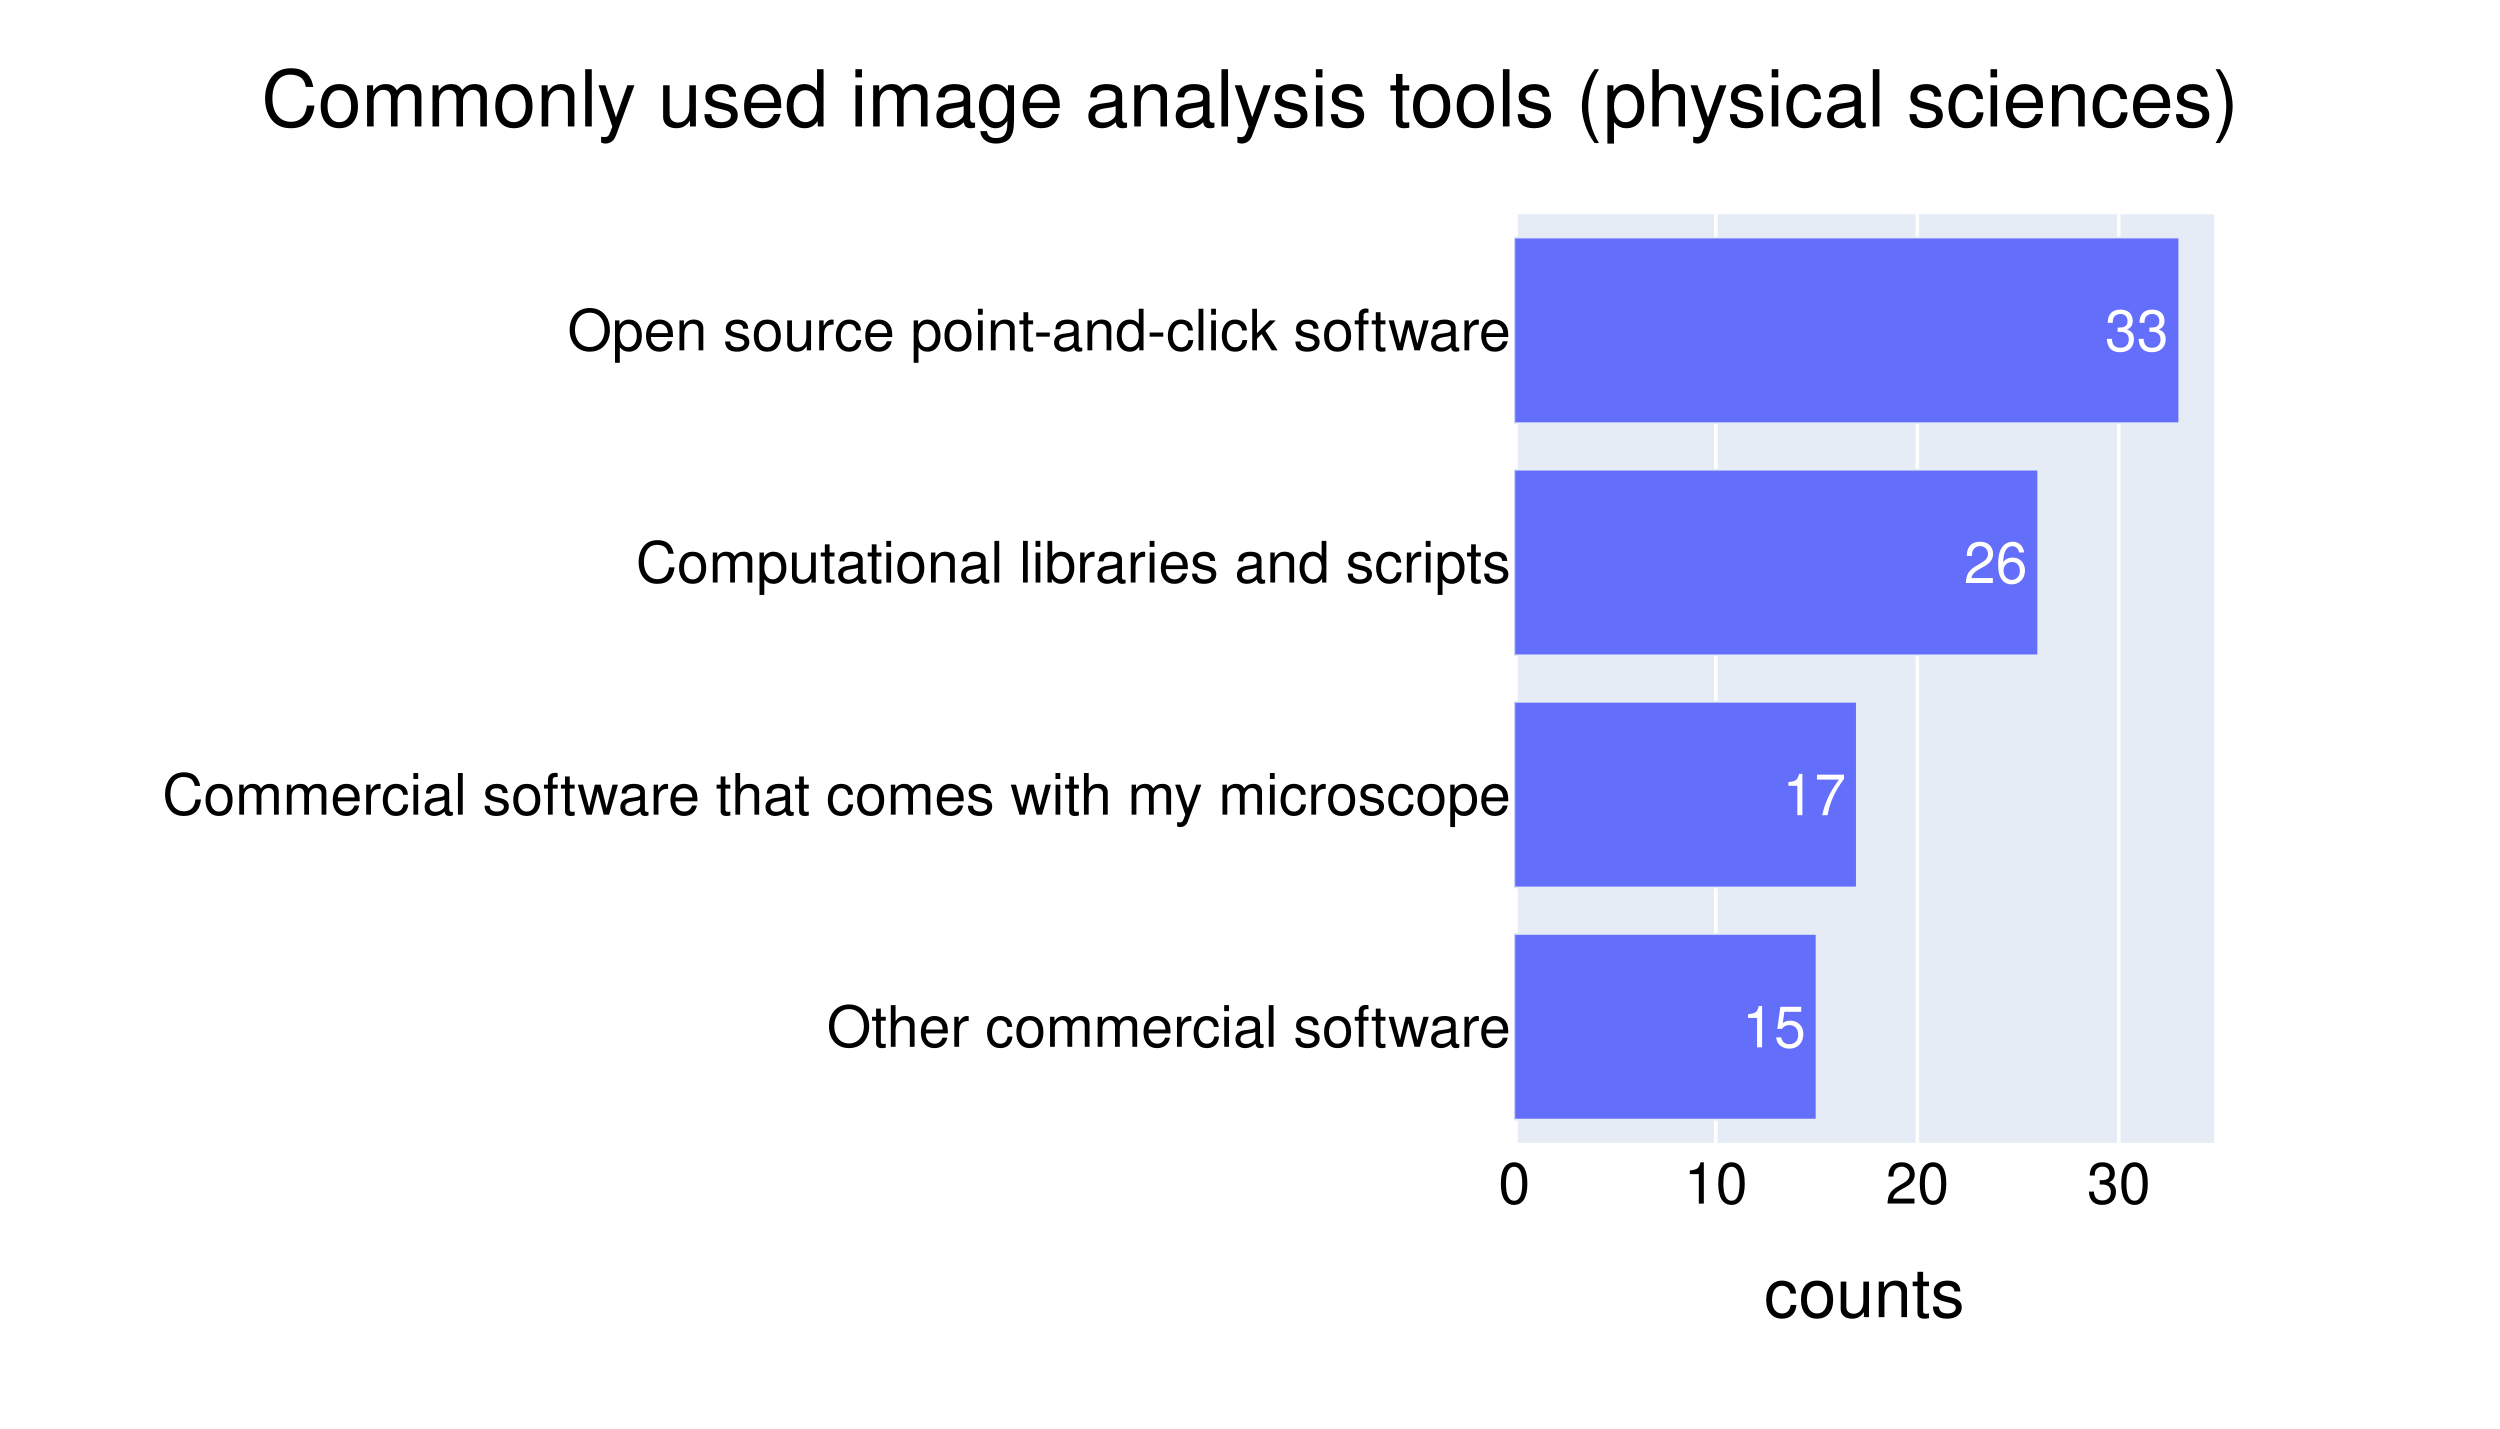
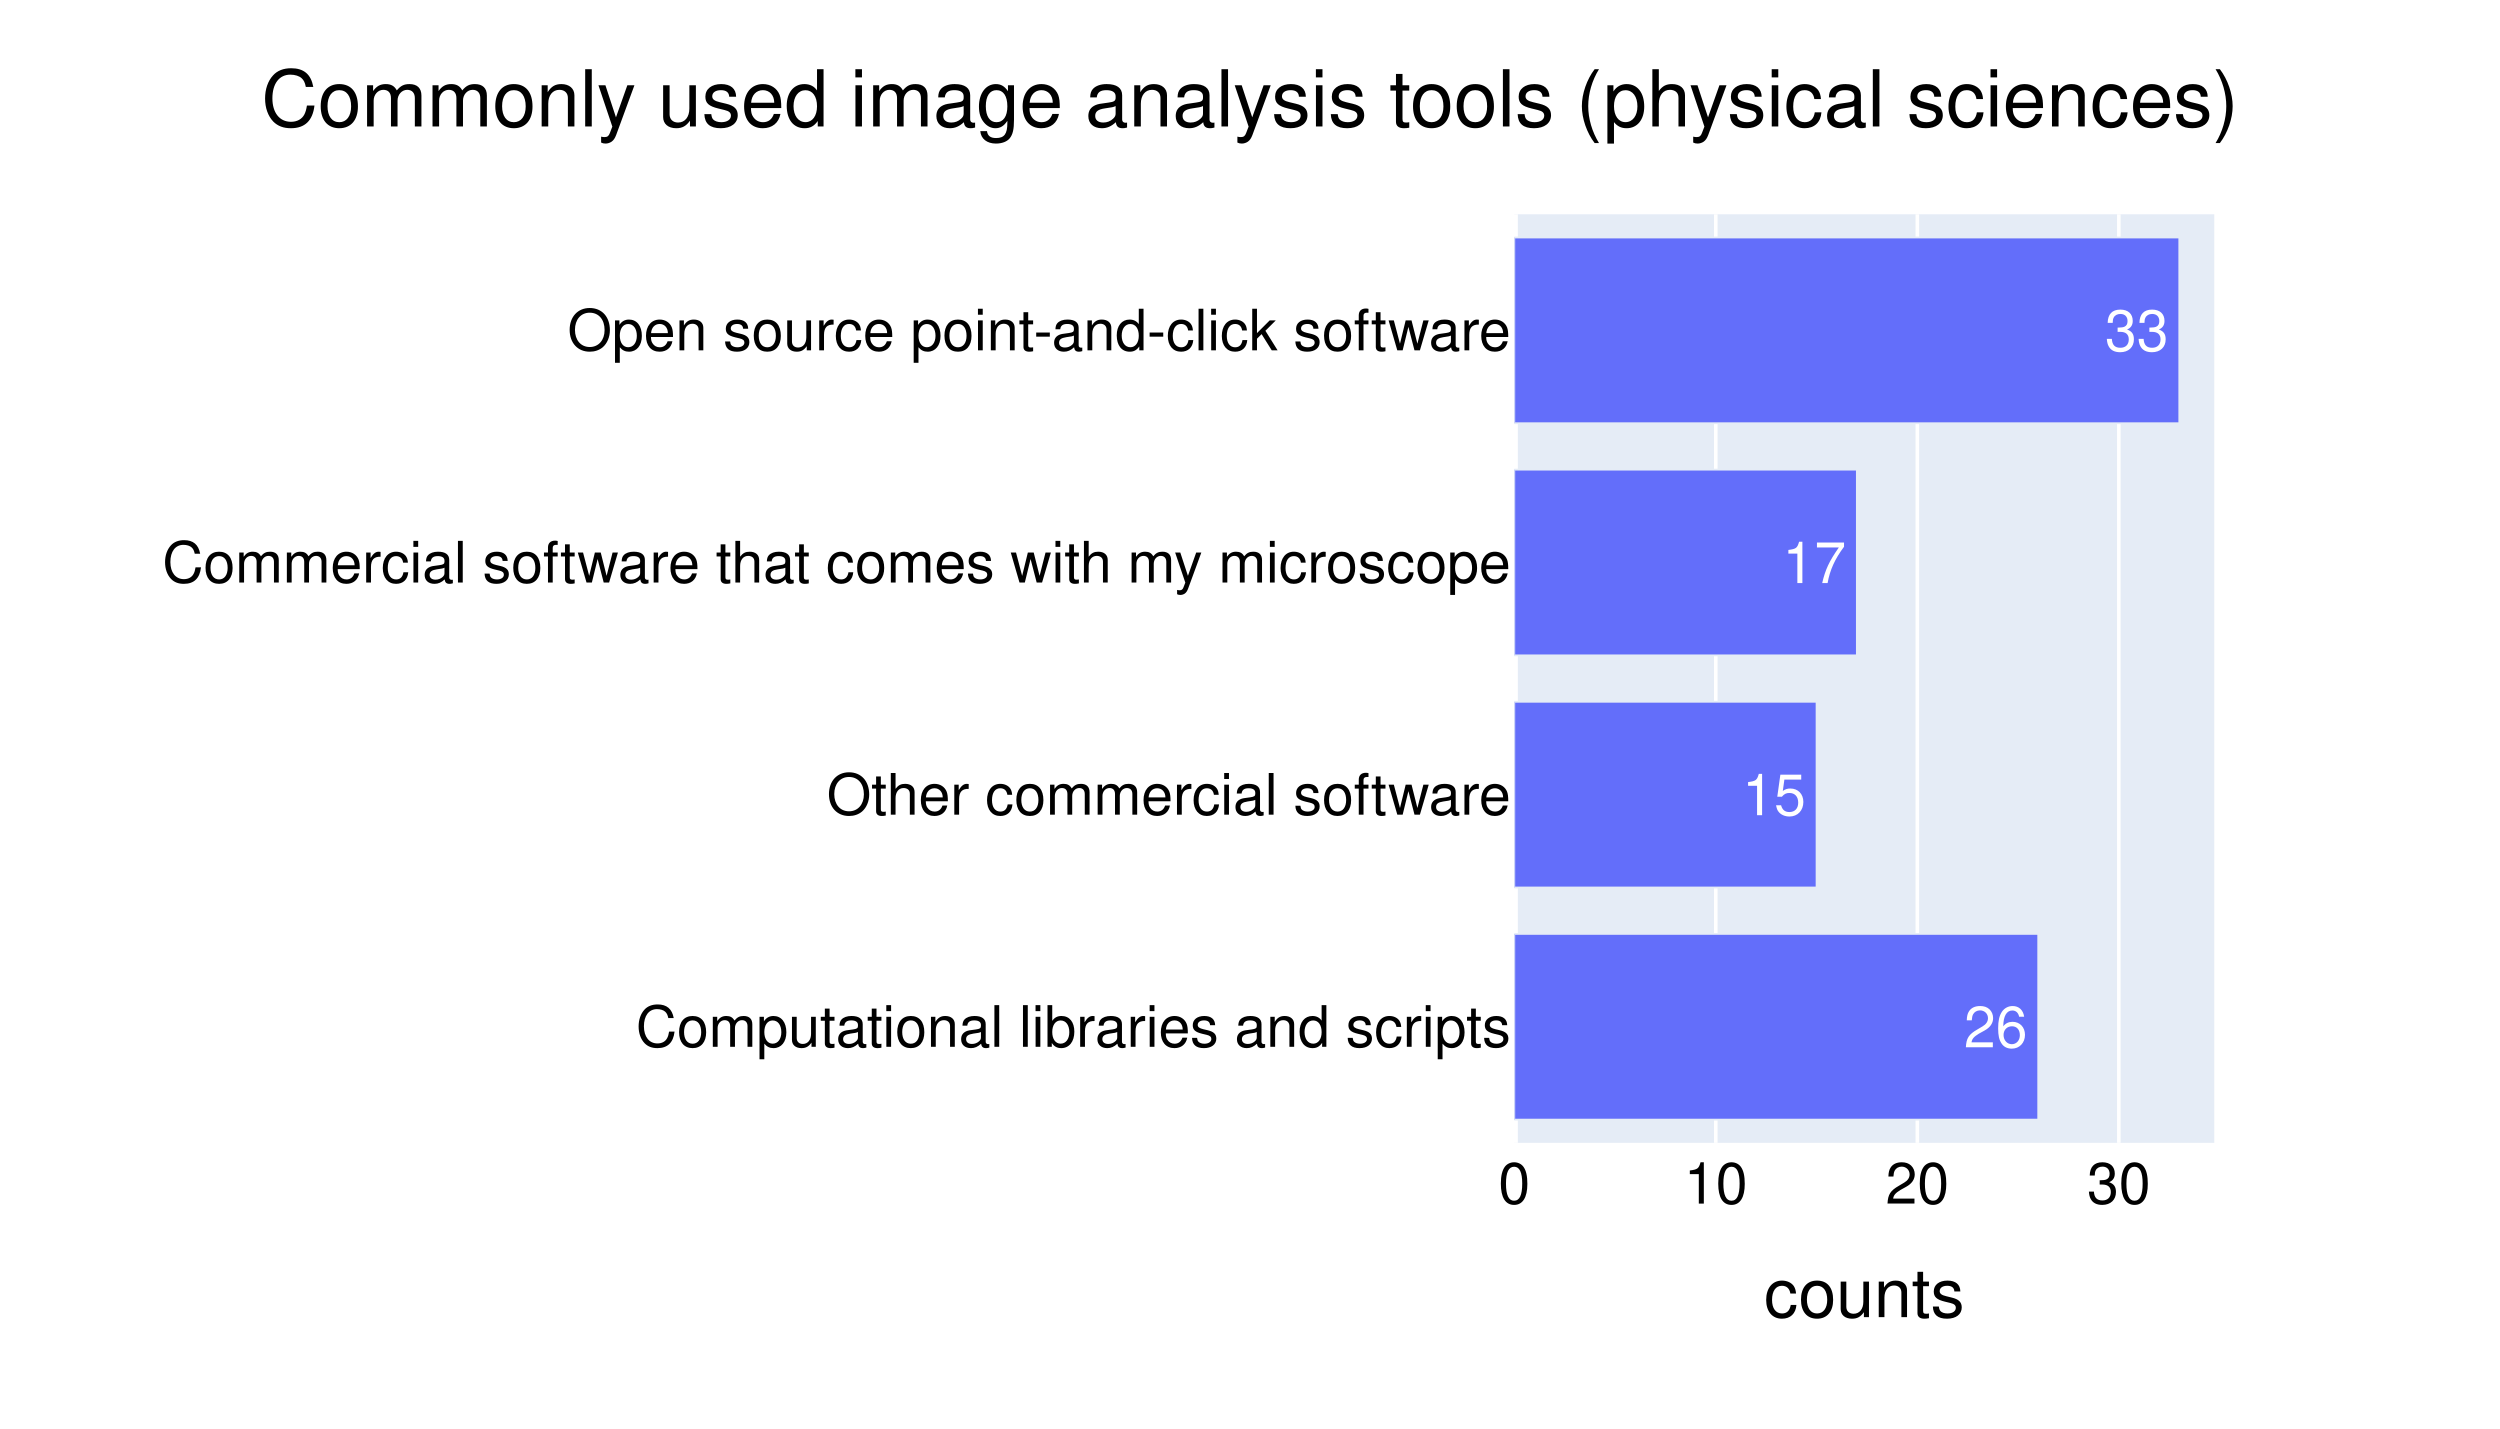
<svg xmlns="http://www.w3.org/2000/svg" class="main-svg" width="700" height="400" style="" viewBox="0 0 700 400">
  <rect x="0" y="0" width="700" height="400" style="fill: rgb(255, 255, 255); fill-opacity: 1;" />
-   <defs id="defs-6193fc">
+   <defs id="defs-745cfc">
    <g class="clips">
-       <clipPath id="clip6193fcxyplot" class="plotclip">
+       <clipPath id="clip745cfcxyplot" class="plotclip">
        <rect width="196" height="260" />
      </clipPath>
-       <clipPath class="axesclip" id="clip6193fcx">
+       <clipPath class="axesclip" id="clip745cfcx">
        <rect x="424" y="0" width="196" height="400" />
      </clipPath>
-       <clipPath class="axesclip" id="clip6193fcy">
+       <clipPath class="axesclip" id="clip745cfcy">
        <rect x="0" y="60" width="700" height="260" />
      </clipPath>
-       <clipPath class="axesclip" id="clip6193fcxy">
+       <clipPath class="axesclip" id="clip745cfcxy">
        <rect x="424" y="60" width="196" height="260" />
      </clipPath>
    </g>
    <g class="gradients" />
    <g class="patterns" />
  </defs>
  <g class="bglayer">
    <rect class="bg" x="424" y="60" width="196" height="260" style="fill: rgb(229, 236, 246); fill-opacity: 1; stroke-width: 0;" />
  </g>
  <g class="layer-below">
    <g class="imagelayer" />
    <g class="shapelayer" />
  </g>
  <g class="cartesianlayer">
    <g class="subplot xy">
      <g class="layer-subplot">
        <g class="shapelayer" />
        <g class="imagelayer" />
      </g>
      <g class="gridlayer">
        <g class="x">
          <path class="xgrid crisp" transform="translate(480.42,0)" d="M0,60v260" style="stroke: rgb(255, 255, 255); stroke-opacity: 1; stroke-width: 1px;" />
          <path class="xgrid crisp" transform="translate(536.85,0)" d="M0,60v260" style="stroke: rgb(255, 255, 255); stroke-opacity: 1; stroke-width: 1px;" />
          <path class="xgrid crisp" transform="translate(593.27,0)" d="M0,60v260" style="stroke: rgb(255, 255, 255); stroke-opacity: 1; stroke-width: 1px;" />
        </g>
        <g class="y" />
      </g>
      <g class="zerolinelayer">
        <path class="xzl zl crisp" transform="translate(424,0)" d="M0,60v260" style="stroke: rgb(255, 255, 255); stroke-opacity: 1; stroke-width: 2px;" />
      </g>
      <path class="xlines-below" />
      <path class="ylines-below" />
      <g class="overlines-below" />
      <g class="xaxislayer-below" />
      <g class="yaxislayer-below" />
      <g class="overaxes-below" />
-       <g class="plot" transform="translate(424,60)" clip-path="url(#clip6193fcxyplot)">
+       <g class="plot" transform="translate(424,60)" clip-path="url(#clip745cfcxyplot)">
        <g class="barlayer mlayer">
          <g class="trace bars" style="opacity: 1;">
            <g class="points">
              <g class="point">
                <path d="M0,58.5V6.5H186.2V58.5Z" style="vector-effect: non-scaling-stroke; opacity: 1; stroke-width: 0.5px; fill: rgb(99, 110, 250); fill-opacity: 1; stroke: rgb(229, 236, 246); stroke-opacity: 1;" />
                <text class="bartext bartext-inside" text-anchor="middle" data-notex="1" x="0" y="0" style="font-family: Helvetica; font-size: 16px; fill: rgb(255, 255, 255); fill-opacity: 1; white-space: pre;" transform="translate(174.2937,38.25)">33</text>
              </g>
              <g class="point">
-                 <path d="M0,253.5V201.5H84.64V253.5Z" style="vector-effect: non-scaling-stroke; opacity: 1; stroke-width: 0.5px; fill: rgb(99, 110, 250); fill-opacity: 1; stroke: rgb(229, 236, 246); stroke-opacity: 1;" />
-                 <text class="bartext bartext-inside" text-anchor="middle" data-notex="1" x="0" y="0" style="font-family: Helvetica; font-size: 16px; fill: rgb(255, 255, 255); fill-opacity: 1; white-space: pre;" transform="translate(72.73375,233.25)">15</text>
+                 <path d="M0,123.5V71.5H95.92V123.5Z" style="vector-effect: non-scaling-stroke; opacity: 1; stroke-width: 0.5px; fill: rgb(99, 110, 250); fill-opacity: 1; stroke: rgb(229, 236, 246); stroke-opacity: 1;" />
+                 <text class="bartext bartext-inside" text-anchor="middle" data-notex="1" x="0" y="0" style="font-family: Helvetica; font-size: 16px; fill: rgb(255, 255, 255); fill-opacity: 1; white-space: pre;" transform="translate(84.01375,103.25)">17</text>
              </g>
              <g class="point">
-                 <path d="M0,188.5V136.5H95.92V188.5Z" style="vector-effect: non-scaling-stroke; opacity: 1; stroke-width: 0.5px; fill: rgb(99, 110, 250); fill-opacity: 1; stroke: rgb(229, 236, 246); stroke-opacity: 1;" />
-                 <text class="bartext bartext-inside" text-anchor="middle" data-notex="1" x="0" y="0" style="font-family: Helvetica; font-size: 16px; fill: rgb(255, 255, 255); fill-opacity: 1; white-space: pre;" transform="translate(84.01375,168.25)">17</text>
+                 <path d="M0,188.5V136.5H84.64V188.5Z" style="vector-effect: non-scaling-stroke; opacity: 1; stroke-width: 0.5px; fill: rgb(99, 110, 250); fill-opacity: 1; stroke: rgb(229, 236, 246); stroke-opacity: 1;" />
+                 <text class="bartext bartext-inside" text-anchor="middle" data-notex="1" x="0" y="0" style="font-family: Helvetica; font-size: 16px; fill: rgb(255, 255, 255); fill-opacity: 1; white-space: pre;" transform="translate(72.73375,168.25)">15</text>
              </g>
              <g class="point">
-                 <path d="M0,123.5V71.5H146.7V123.5Z" style="vector-effect: non-scaling-stroke; opacity: 1; stroke-width: 0.5px; fill: rgb(99, 110, 250); fill-opacity: 1; stroke: rgb(229, 236, 246); stroke-opacity: 1;" />
-                 <text class="bartext bartext-inside" text-anchor="middle" data-notex="1" x="0" y="0" style="font-family: Helvetica; font-size: 16px; fill: rgb(255, 255, 255); fill-opacity: 1; white-space: pre;" transform="translate(134.7937,103.25)">26</text>
+                 <path d="M0,253.5V201.5H146.7V253.5Z" style="vector-effect: non-scaling-stroke; opacity: 1; stroke-width: 0.5px; fill: rgb(99, 110, 250); fill-opacity: 1; stroke: rgb(229, 236, 246); stroke-opacity: 1;" />
+                 <text class="bartext bartext-inside" text-anchor="middle" data-notex="1" x="0" y="0" style="font-family: Helvetica; font-size: 16px; fill: rgb(255, 255, 255); fill-opacity: 1; white-space: pre;" transform="translate(134.7937,233.25)">26</text>
              </g>
            </g>
          </g>
        </g>
      </g>
      <g class="overplot" />
      <path class="xlines-above crisp" d="M0,0" style="fill: none;" />
      <path class="ylines-above crisp" d="M0,0" style="fill: none;" />
      <g class="overlines-above" />
      <g class="xaxislayer-above">
        <g class="xtick">
          <text text-anchor="middle" x="0" y="337" transform="translate(424,0)" style="font-family: Helvetica; font-size: 16px; fill: rgb(0, 0, 0); fill-opacity: 1; white-space: pre; opacity: 1;">0</text>
        </g>
        <g class="xtick">
          <text text-anchor="middle" x="0" y="337" style="font-family: Helvetica; font-size: 16px; fill: rgb(0, 0, 0); fill-opacity: 1; white-space: pre; opacity: 1;" transform="translate(480.42,0)">10</text>
        </g>
        <g class="xtick">
          <text text-anchor="middle" x="0" y="337" style="font-family: Helvetica; font-size: 16px; fill: rgb(0, 0, 0); fill-opacity: 1; white-space: pre; opacity: 1;" transform="translate(536.85,0)">20</text>
        </g>
        <g class="xtick">
          <text text-anchor="middle" x="0" y="337" style="font-family: Helvetica; font-size: 16px; fill: rgb(0, 0, 0); fill-opacity: 1; white-space: pre; opacity: 1;" transform="translate(593.27,0)">30</text>
        </g>
      </g>
      <g class="yaxislayer-above">
        <g class="ytick">
-           <text text-anchor="end" x="423" y="5.6" transform="translate(0,287.5)" style="font-family: Helvetica; font-size: 16px; fill: rgb(0, 0, 0); fill-opacity: 1; white-space: pre; opacity: 1;">Other commercial software </text>
+           <text text-anchor="end" x="423" y="5.6" transform="translate(0,287.5)" style="font-family: Helvetica; font-size: 16px; fill: rgb(0, 0, 0); fill-opacity: 1; white-space: pre; opacity: 1;">Computational libraries and scripts </text>
        </g>
        <g class="ytick">
-           <text text-anchor="end" x="423" y="5.6" transform="translate(0,222.5)" style="font-family: Helvetica; font-size: 16px; fill: rgb(0, 0, 0); fill-opacity: 1; white-space: pre; opacity: 1;">Commercial software that comes with my microscope </text>
+           <text text-anchor="end" x="423" y="5.6" transform="translate(0,222.5)" style="font-family: Helvetica; font-size: 16px; fill: rgb(0, 0, 0); fill-opacity: 1; white-space: pre; opacity: 1;">Other commercial software </text>
        </g>
        <g class="ytick">
-           <text text-anchor="end" x="423" y="5.6" transform="translate(0,157.5)" style="font-family: Helvetica; font-size: 16px; fill: rgb(0, 0, 0); fill-opacity: 1; white-space: pre; opacity: 1;">Computational libraries and scripts </text>
+           <text text-anchor="end" x="423" y="5.6" transform="translate(0,157.5)" style="font-family: Helvetica; font-size: 16px; fill: rgb(0, 0, 0); fill-opacity: 1; white-space: pre; opacity: 1;">Commercial software that comes with my microscope </text>
        </g>
        <g class="ytick">
          <text text-anchor="end" x="423" y="5.6" transform="translate(0,92.5)" style="font-family: Helvetica; font-size: 16px; fill: rgb(0, 0, 0); fill-opacity: 1; white-space: pre; opacity: 1;">Open source point-and-click software </text>
        </g>
      </g>
      <g class="overaxes-above" />
    </g>
  </g>
  <g class="polarlayer" />
  <g class="smithlayer" />
  <g class="ternarylayer" />
  <g class="geolayer" />
  <g class="funnelarealayer" />
  <g class="pielayer" />
  <g class="iciclelayer" />
  <g class="treemaplayer" />
  <g class="sunburstlayer" />
  <g class="glimages" />
-   <defs id="topdefs-6193fc">
+   <defs id="topdefs-745cfc">
    <g class="clips" />
  </defs>
  <g class="layer-above">
    <g class="imagelayer" />
    <g class="shapelayer" />
  </g>
  <g class="infolayer">
    <g class="g-gtitle">
      <text class="gtitle" x="350" y="20" text-anchor="middle" dy="0.7em" style="font-family: Helvetica; font-size: 22px; fill: rgb(0, 0, 0); opacity: 1; font-weight: normal; white-space: pre;">Commonly used image analysis tools (physical sciences)</text>
    </g>
    <g class="g-xtitle">
      <text class="xtitle" x="522" y="368.8" text-anchor="middle" style="font-family: Helvetica; font-size: 19px; fill: rgb(0, 0, 0); opacity: 1; font-weight: normal; white-space: pre;">counts</text>
    </g>
    <g class="g-ytitle" />
  </g>
</svg>
